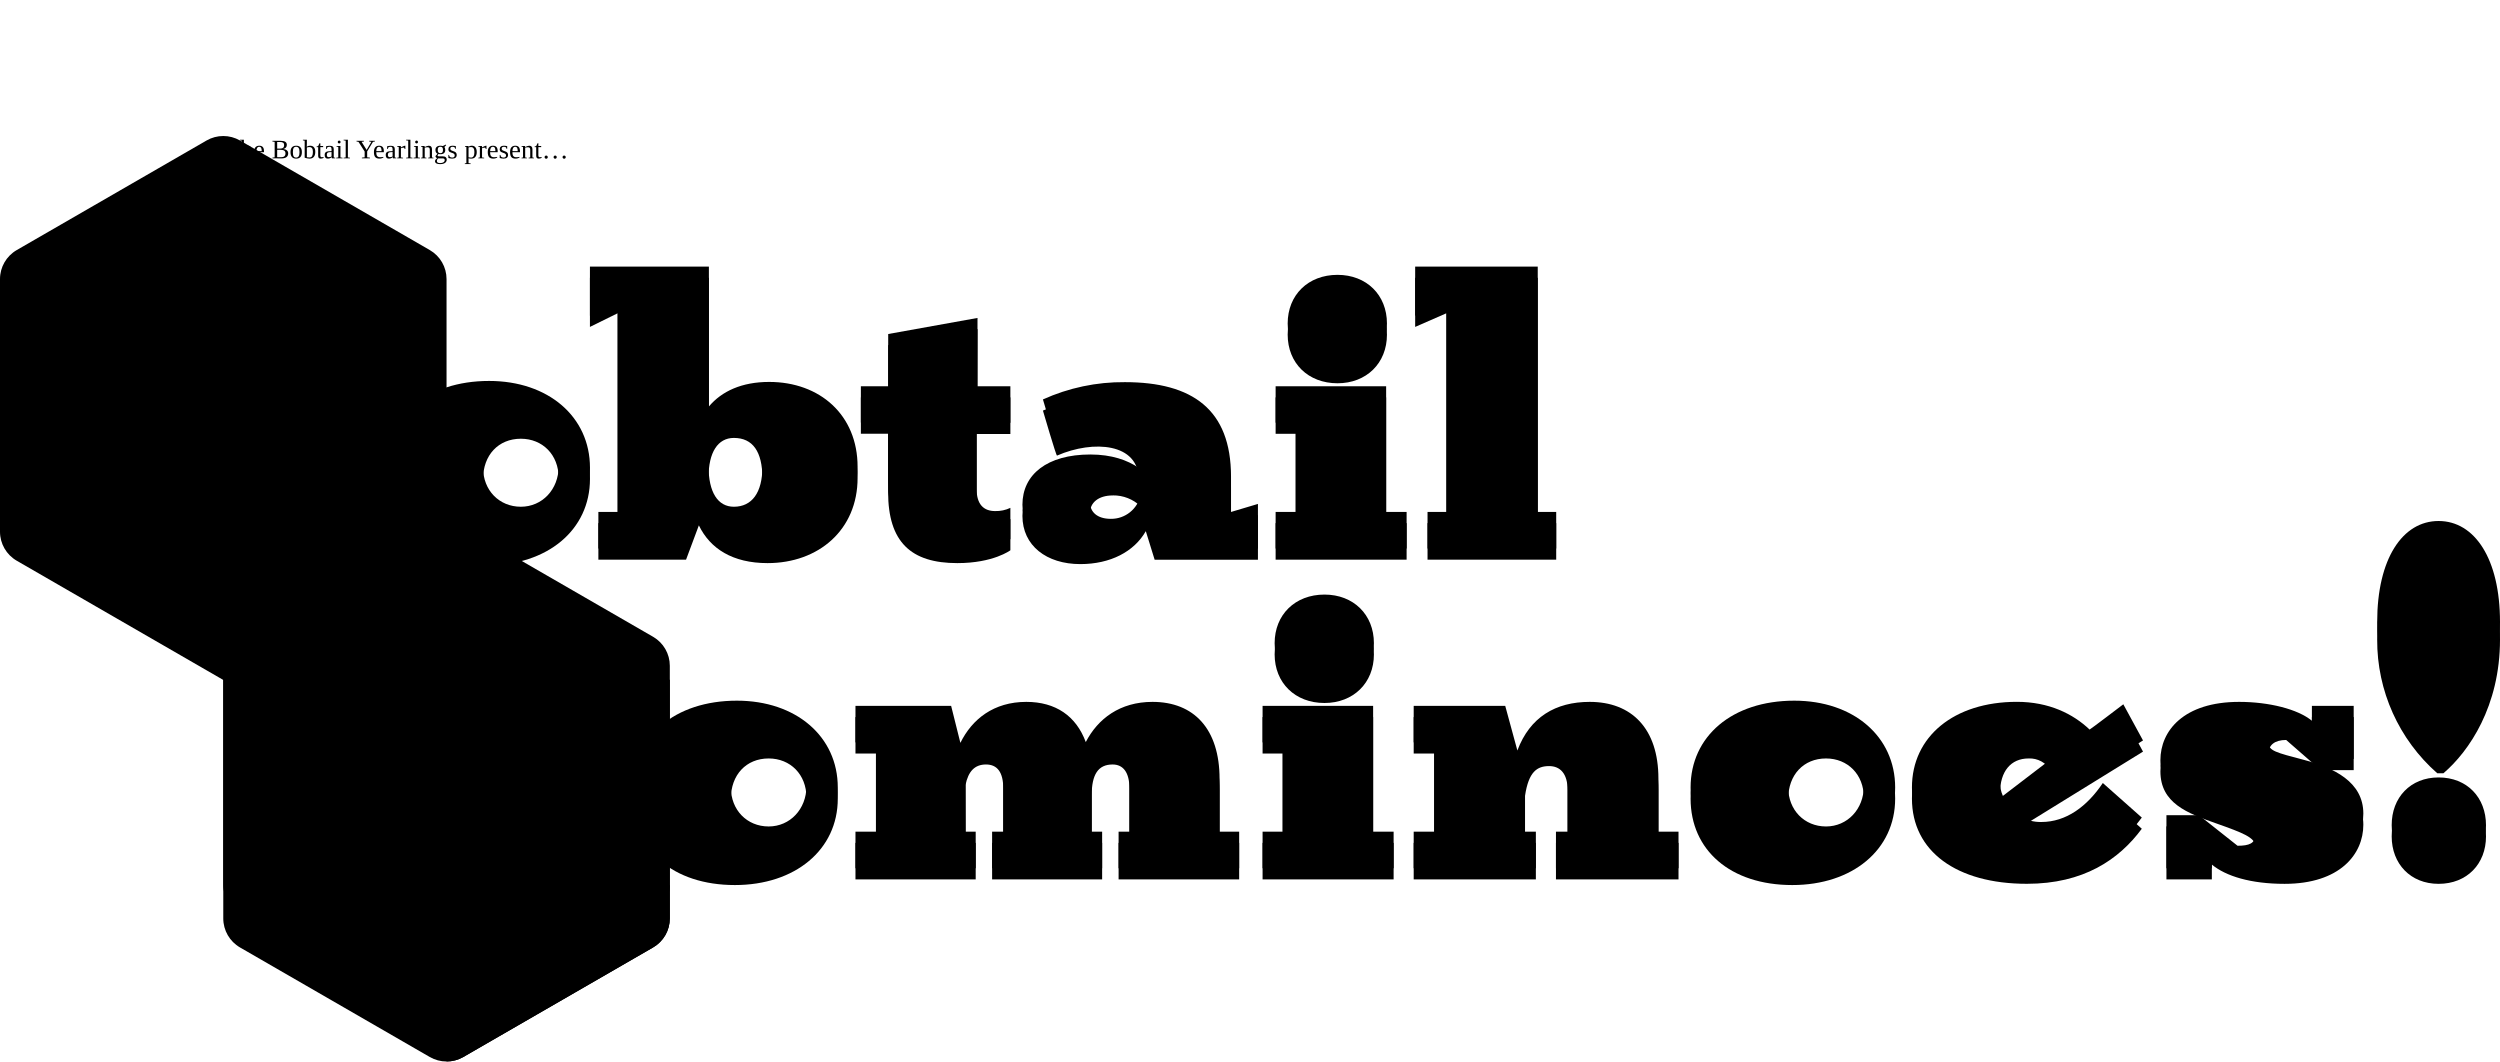
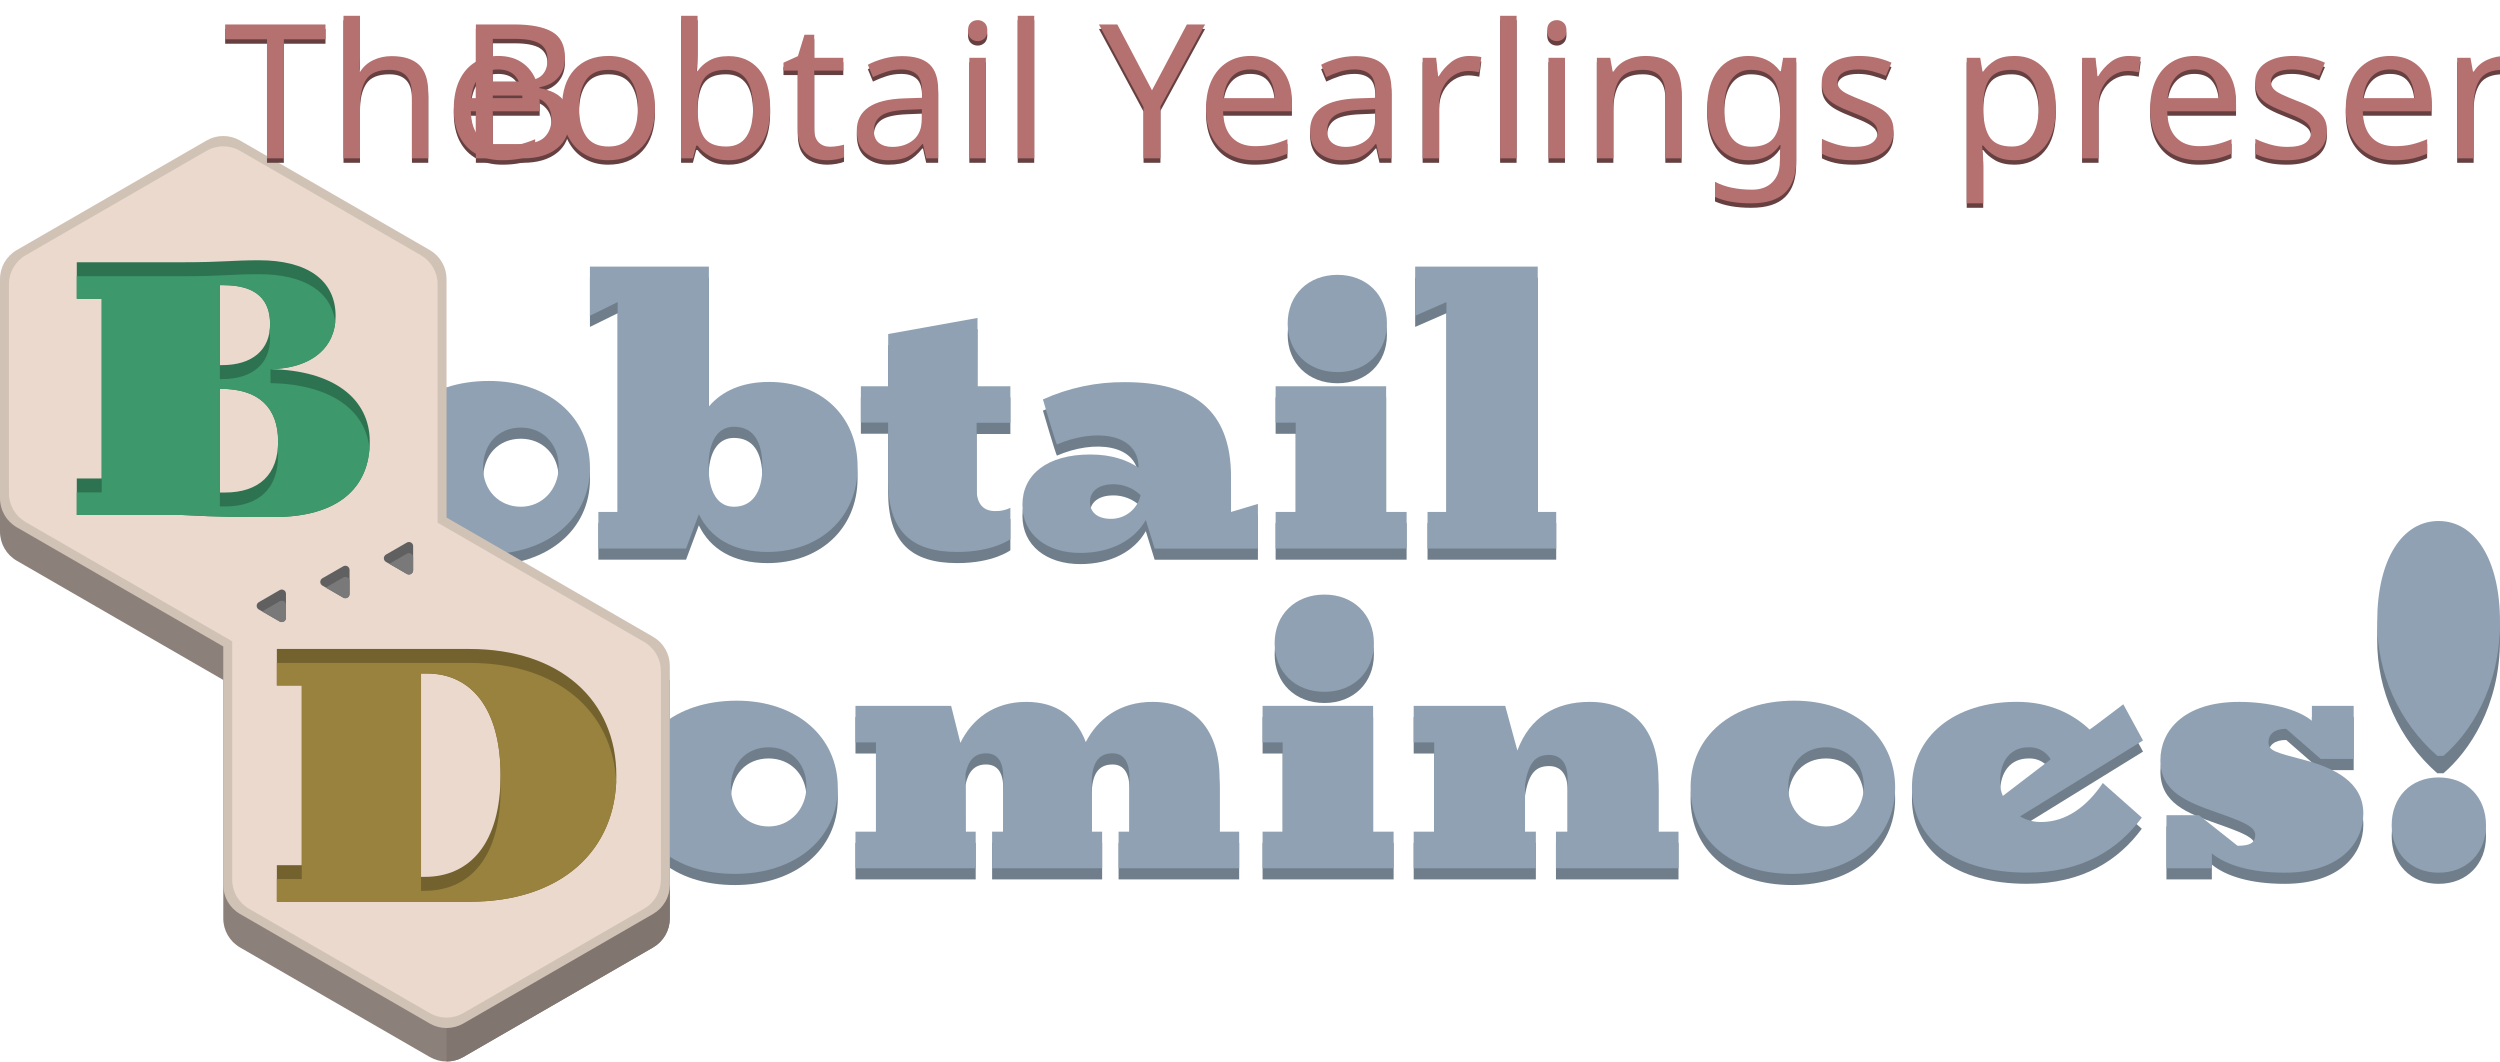
- <svg xmlns="http://www.w3.org/2000/svg" class="dominoes" viewBox="0 0 1119.71 475.42">
-   <g class="textLogoShadow">
-     <path d="M121.15,185.34c28.08.54,44.46,13.14,44.46,32.4,0,21.24-14.76,33.83-42.84,33.83-16.92,0-23.76,0-41-.9H34.39V234.3H45.55V153.84H34.39V137.46H81.73c18.72,0,22-.9,34.2-.9,21.6,0,34.38,8.82,34.38,25C150.31,175.62,139.69,185,121.15,185.34Zm-22.68-1.8h.9c13.68,0,21.6-6.84,21.6-18.36,0-10.62-5.76-17.46-20.88-17.46H98.47Zm0,10.62V240.6h2.16c15.48,0,23.94-8.1,23.94-22.86,0-15.12-8.64-23.58-25.56-23.58Z" />
-     <path d="M172.63,214.5c0-22.86,18.54-38.88,46.44-38.88,26.46,0,45.17,16,45.17,38.88s-19.07,38.69-46.07,38.69C190.45,253.19,172.63,237.54,172.63,214.5Zm43.74,0c0,10.08,7.2,17.46,16.92,17.46,9.54,0,16.91-7.74,16.91-18S243,196.5,233.29,196.5C223.21,196.5,216.37,203.88,216.37,214.5Z" />
-     <path d="M307.27,250.67H268V234.3h8.64v-94l-12.42,6.12v-22h53.28v62.64c5.76-6.84,14.75-11,27-11,22.68,0,39.6,14.76,39.6,38s-17.46,38.15-40.32,38.15c-15.65,0-25.73-6.48-30.77-16.91Zm10.08-36.89c0,11.7,4.14,18.18,11.34,18.18,8.09,0,12.77-6.3,12.77-17.82,0-11.88-4.31-18-12.77-18C321.49,196.14,317.35,202.62,317.35,213.78Z" />
-     <path d="M437.77,178h14.76v16.38H437.41V224c0,7,3.24,9.9,8.28,9.9a14.91,14.91,0,0,0,6.84-1.44v14s-7.56,5.75-23.76,5.75c-20.7,0-31-9.35-31-31.85v-26.1H385.57V178h12.24v-23.4l40-7.2Z" />
-     <path d="M513.19,237.9c-5.22,9.17-15.84,14.75-29.34,14.75-15.12,0-25.92-8.27-25.92-21.59,0-13.5,11-22.5,30.42-22.5,9.54,0,16.56,2.52,21.6,5.94,0-15.84-20-17.64-36.54-10.44-.36.18-6.3-20.16-6.3-20.16a87.12,87.12,0,0,1,36.72-7.74c30.24,0,47.52,12.24,47.52,42.3V234.3l12.06-3.6v20H517.15Zm-14.76-16c-6.48,0-10.26,3.24-10.26,7.92,0,4.5,3.24,7.56,9.36,7.56a13.48,13.48,0,0,0,13.32-10.62A17.59,17.59,0,0,0,498.43,221.88Z" />
-     <path d="M620.83,234.3H630v16.37H571.33V234.3h9v-40h-9V178h49.5ZM599.05,128.1c13,0,22.14,9,22.14,21.78s-9.18,21.78-22.14,21.78c-13.14,0-22.32-9-22.32-21.78S585.91,128.1,599.05,128.1Z" />
-     <path d="M639.37,250.67V234.3h8.46v-94l-14,6.12v-22h54.9V234.3H697v16.37Z" />
-     <path d="M210.17,280.66c41,0,65.87,23.22,65.87,56.7s-24.65,56.52-65.69,56.52H124V377.5h11.16V297H124V280.66Zm-21.6,11v91.08h1.62c20.52,0,34-15.3,34-45.54,0-30.06-13.32-45.54-32.94-45.54Z" />
-     <path d="M283.61,357.7c0-22.86,18.54-38.88,46.44-38.88,26.46,0,45.18,16,45.18,38.88s-19.08,38.7-46.08,38.7C301.43,396.4,283.61,380.74,283.61,357.7Zm43.74,0c0,10.08,7.2,17.46,16.92,17.46,9.54,0,16.92-7.74,16.92-18S354,339.7,344.27,339.7C334.19,339.7,327.35,347.08,327.35,357.7Z" />
-     <path d="M432.47,377.5H437v16.38H383.15V377.5h9.18v-40h-9.18V321.16H426l4.14,16.56c5.22-10.62,14.94-18.36,29.52-18.36,13.14,0,22.32,6.3,26.64,18,5.4-10.44,15.29-18,29.87-18,18.54,0,30.06,12.06,30.06,34.56V377.5H555v16.38H501V377.5h4.86V353.2c0-7.38-2.88-10.8-7.55-10.8-6.49,0-9.36,4.5-9.36,13.86V377.5h4.68v16.38H444.35V377.5h5V353.2c0-7.38-2.7-10.8-7.74-10.8s-7.92,3.06-9.18,9.18Z" />
-     <path d="M615,377.5h9.18v16.38H565.49V377.5h9v-40h-9V321.16H615ZM593.21,271.3c13,0,22.14,9,22.14,21.78s-9.18,21.78-22.14,21.78c-13.14,0-22.32-9-22.32-21.78S580.07,271.3,593.21,271.3Z" />
-     <path d="M679.61,341.14c5.58-14.94,17.1-21.78,32.4-21.78,18.71,0,30.77,11.88,30.77,34.38V377.5h9v16.38H696.89V377.5h5.22V353.92c0-7.56-3.42-10.8-8.28-10.8-5.4,0-9.18,2.52-10.8,13.32V377.5h4.86v16.38H633.17V377.5h9.18v-40h-9.18V321.16h41Z" />
-     <path d="M757.19,357.7c0-22.86,18.54-38.88,46.44-38.88,26.46,0,45.18,16,45.18,38.88s-19.08,38.7-46.08,38.7C775,396.4,757.19,380.74,757.19,357.7Zm43.74,0c0,10.08,7.2,17.46,16.92,17.46,9.54,0,16.92-7.74,16.92-18s-7.2-17.46-16.92-17.46C807.77,339.7,800.93,347.08,800.93,357.7Z" />
-     <path d="M951,320.44l8.82,16.2-55.07,34a17.89,17.89,0,0,0,9.53,2.52c11.16,0,20.52-7,27.54-17.46l17.46,15.48c-10.26,13.86-26.1,24.66-51.47,24.66-31.5,0-51.48-14.58-51.48-38.16,0-22.68,18.72-38.34,47-38.34,14.39,0,25.19,5.4,32.57,12.42C936.1,331.78,951,320.44,951,320.44ZM918.46,345.1a10.85,10.85,0,0,0-9.9-5.4c-7.91,0-12.77,5.76-12.77,15.48a14.61,14.61,0,0,0,1.26,6.3Z" />
-     <path d="M990.65,387.22v6.66H970.31V370.12h14.58l17.27,13.68c5.22,0,7.92-1.08,7.92-4.86s-5.58-5.94-17.27-10.08c-13.32-4.68-25.2-9.18-25.2-23.4,0-13.14,10.44-26.1,35.27-26.1,13.32,0,26.28,3.24,32.58,8.46v-6.66h18.72v23.76h-14.76l-15.48-13.5c-5.22,0-7.92,2.34-7.92,6.12s3.42,4.5,15.66,7.74c13.68,3.6,26.82,9.9,26.82,24.12,0,13.14-10.44,26.46-35.28,26.46C1008.1,395.86,996.94,392.44,990.65,387.22Z" />
-     <path d="M1094.36,346.34h-2.73a79.25,79.25,0,0,1-26.93-59.9c0-28.41,11.38-45.28,27.5-45.28s27.51,16.87,27.51,45.28C1119.71,316.25,1105.88,336.5,1094.36,346.34Zm-2.16,6.86c12.78,0,21.24,9,21.24,21.42,0,12.24-8.46,21.24-21.24,21.24-12.59,0-21-9-21-21.24C1071.15,362.2,1079.61,353.2,1092.2,353.2Z" />
+ <svg xmlns="http://www.w3.org/2000/svg" id="logo" viewBox="0 0 1119.71 475.42">
+   <defs>
+     <style>
+       .cls-1 {
+         fill: #707e8c;
+       }
+ 
+       .cls-2 {
+         fill: #8fa1b3;
+       }
+ 
+       .cls-3 {
+         fill: #8c817a;
+       }
+ 
+       .cls-4 {
+         fill: #80756f;
+       }
+ 
+       .cls-5 {
+         fill: #d1c2b6;
+       }
+ 
+       .cls-6 {
+         fill: #ead9cc;
+       }
+ 
+       .cls-7 {
+         fill: #2e7351;
+       }
+ 
+       .cls-8 {
+         fill: #3d996b;
+       }
+ 
+       .cls-9 {
+         fill: #73622e;
+       }
+ 
+       .cls-10 {
+         fill: #99823d;
+       }
+ 
+       .cls-11 {
+         fill: #606060;
+       }
+ 
+       .cls-12 {
+         fill: #797979;
+       }
+ 
+       .cls-13, .cls-15 {
+         font-size: 84px;
+         font-family: Rancho-Regular, Rancho;
+       }
+ 
+       .cls-13 {
+         fill: #664040;
+       }
+ 
+       .cls-14 {
+         letter-spacing: -0.01em;
+       }
+ 
+       .cls-15 {
+         fill: #b57070;
+       }
+     </style>
+   </defs>
+   <g id="textLogoShadow">
+     <path class="cls-1" d="M121.15,185.34c28.08.54,44.46,13.14,44.46,32.4,0,21.24-14.76,33.83-42.84,33.83-16.92,0-23.76,0-41-.9H34.39V234.3H45.55V153.84H34.39V137.46H81.73c18.72,0,22-.9,34.2-.9,21.6,0,34.38,8.82,34.38,25C150.31,175.62,139.69,185,121.15,185.34Zm-22.68-1.8h.9c13.68,0,21.6-6.84,21.6-18.36,0-10.62-5.76-17.46-20.88-17.46H98.47Zm0,10.62V240.6h2.16c15.48,0,23.94-8.1,23.94-22.86,0-15.12-8.64-23.58-25.56-23.58Z" />
+     <path class="cls-1" d="M172.63,214.5c0-22.86,18.54-38.88,46.44-38.88,26.46,0,45.17,16,45.17,38.88s-19.07,38.69-46.07,38.69C190.45,253.19,172.63,237.54,172.63,214.5Zm43.74,0c0,10.08,7.2,17.46,16.92,17.46,9.54,0,16.91-7.74,16.91-18S243,196.5,233.29,196.5C223.21,196.5,216.37,203.88,216.37,214.5Z" />
+     <path class="cls-1" d="M307.27,250.67H268V234.3h8.64v-94l-12.42,6.12v-22h53.28v62.64c5.76-6.84,14.75-11,27-11,22.68,0,39.6,14.76,39.6,38s-17.46,38.15-40.32,38.15c-15.65,0-25.73-6.48-30.77-16.91Zm10.08-36.89c0,11.7,4.14,18.18,11.34,18.18,8.09,0,12.77-6.3,12.77-17.82,0-11.88-4.31-18-12.77-18C321.49,196.14,317.35,202.62,317.35,213.78Z" />
+     <path class="cls-1" d="M437.77,178h14.76v16.38H437.41V224c0,7,3.24,9.9,8.28,9.9a14.91,14.91,0,0,0,6.84-1.44v14s-7.56,5.75-23.76,5.75c-20.7,0-31-9.35-31-31.85v-26.1H385.57V178h12.24v-23.4l40-7.2Z" />
+     <path class="cls-1" d="M513.19,237.9c-5.22,9.17-15.84,14.75-29.34,14.75-15.12,0-25.92-8.27-25.92-21.59,0-13.5,11-22.5,30.42-22.5,9.54,0,16.56,2.52,21.6,5.94,0-15.84-20-17.64-36.54-10.44-.36.18-6.3-20.16-6.3-20.16a87.12,87.12,0,0,1,36.72-7.74c30.24,0,47.52,12.24,47.52,42.3V234.3l12.06-3.6v20H517.15Zm-14.76-16c-6.48,0-10.26,3.24-10.26,7.92,0,4.5,3.24,7.56,9.36,7.56a13.48,13.48,0,0,0,13.32-10.62A17.59,17.59,0,0,0,498.43,221.88Z" />
+     <path class="cls-1" d="M620.83,234.3H630v16.37H571.33V234.3h9v-40h-9V178h49.5ZM599.05,128.1c13,0,22.14,9,22.14,21.78s-9.18,21.78-22.14,21.78c-13.14,0-22.32-9-22.32-21.78S585.91,128.1,599.05,128.1Z" />
+     <path class="cls-1" d="M639.37,250.67V234.3h8.46v-94l-14,6.12v-22h54.9V234.3H697v16.37Z" />
+     <path class="cls-1" d="M210.17,280.66c41,0,65.87,23.22,65.87,56.7s-24.65,56.52-65.69,56.52H124V377.5h11.16V297H124V280.66Zm-21.6,11v91.08h1.62c20.52,0,34-15.3,34-45.54,0-30.06-13.32-45.54-32.94-45.54Z" />
+     <path class="cls-1" d="M283.61,357.7c0-22.86,18.54-38.88,46.44-38.88,26.46,0,45.18,16,45.18,38.88s-19.08,38.7-46.08,38.7C301.43,396.4,283.61,380.74,283.61,357.7Zm43.74,0c0,10.08,7.2,17.46,16.92,17.46,9.54,0,16.92-7.74,16.92-18S354,339.7,344.27,339.7C334.19,339.7,327.35,347.08,327.35,357.7Z" />
+     <path class="cls-1" d="M432.47,377.5H437v16.38H383.15V377.5h9.18v-40h-9.18V321.16H426l4.14,16.56c5.22-10.62,14.94-18.36,29.52-18.36,13.14,0,22.32,6.3,26.64,18,5.4-10.44,15.29-18,29.87-18,18.54,0,30.06,12.06,30.06,34.56V377.5H555v16.38H501V377.5h4.86V353.2c0-7.38-2.88-10.8-7.55-10.8-6.49,0-9.36,4.5-9.36,13.86V377.5h4.68v16.38H444.35V377.5h5V353.2c0-7.38-2.7-10.8-7.74-10.8s-7.92,3.06-9.18,9.18Z" />
+     <path class="cls-1" d="M615,377.5h9.18v16.38H565.49V377.5h9v-40h-9V321.16H615ZM593.21,271.3c13,0,22.14,9,22.14,21.78s-9.18,21.78-22.14,21.78c-13.14,0-22.32-9-22.32-21.78S580.07,271.3,593.21,271.3Z" />
+     <path class="cls-1" d="M679.61,341.14c5.58-14.94,17.1-21.78,32.4-21.78,18.71,0,30.77,11.88,30.77,34.38V377.5h9v16.38H696.89V377.5h5.22V353.92c0-7.56-3.42-10.8-8.28-10.8-5.4,0-9.18,2.52-10.8,13.32V377.5h4.86v16.38H633.17V377.5h9.18v-40h-9.18V321.16h41Z" />
+     <path class="cls-1" d="M757.19,357.7c0-22.86,18.54-38.88,46.44-38.88,26.46,0,45.18,16,45.18,38.88s-19.08,38.7-46.08,38.7C775,396.4,757.19,380.74,757.19,357.7Zm43.74,0c0,10.08,7.2,17.46,16.92,17.46,9.54,0,16.92-7.74,16.92-18s-7.2-17.46-16.92-17.46C807.77,339.7,800.93,347.08,800.93,357.7Z" />
+     <path class="cls-1" d="M951,320.44l8.82,16.2-55.07,34a17.89,17.89,0,0,0,9.53,2.52c11.16,0,20.52-7,27.54-17.46l17.46,15.48c-10.26,13.86-26.1,24.66-51.47,24.66-31.5,0-51.48-14.58-51.48-38.16,0-22.68,18.72-38.34,47-38.34,14.39,0,25.19,5.4,32.57,12.42C936.1,331.78,951,320.44,951,320.44ZM918.46,345.1a10.85,10.85,0,0,0-9.9-5.4c-7.91,0-12.77,5.76-12.77,15.48a14.61,14.61,0,0,0,1.26,6.3Z" />
+     <path class="cls-1" d="M990.65,387.22v6.66H970.31V370.12h14.58l17.27,13.68c5.22,0,7.92-1.08,7.92-4.86s-5.58-5.94-17.27-10.08c-13.32-4.68-25.2-9.18-25.2-23.4,0-13.14,10.44-26.1,35.27-26.1,13.32,0,26.28,3.24,32.58,8.46v-6.66h18.72v23.76h-14.76l-15.48-13.5c-5.22,0-7.92,2.34-7.92,6.12s3.42,4.5,15.66,7.74c13.68,3.6,26.82,9.9,26.82,24.12,0,13.14-10.44,26.46-35.28,26.46C1008.1,395.86,996.94,392.44,990.65,387.22Z" />
+     <path class="cls-1" d="M1094.36,346.34h-2.73a79.25,79.25,0,0,1-26.93-59.9c0-28.41,11.38-45.28,27.5-45.28s27.51,16.87,27.51,45.28C1119.71,316.25,1105.88,336.5,1094.36,346.34Zm-2.16,6.86c12.78,0,21.24,9,21.24,21.42,0,12.24-8.46,21.24-21.24,21.24-12.59,0-21-9-21-21.24C1071.15,362.2,1079.61,353.2,1092.2,353.2Z" />
  </g>
-   <g class="textLogo">
-     <path d="M121.15,180.34c28.08.54,44.46,13.14,44.46,32.4,0,21.24-14.76,33.83-42.84,33.83-16.92,0-23.76,0-41-.9H34.39V229.3H45.55V148.84H34.39V132.46H81.73c18.72,0,22-.9,34.2-.9,21.6,0,34.38,8.82,34.38,25C150.31,170.62,139.69,180,121.15,180.34Zm-22.68-1.8h.9c13.68,0,21.6-6.84,21.6-18.36,0-10.62-5.76-17.46-20.88-17.46H98.47Zm0,10.62V235.6h2.16c15.48,0,23.94-8.1,23.94-22.86,0-15.12-8.64-23.58-25.56-23.58Z" />
-     <path d="M172.63,209.5c0-22.86,18.54-38.88,46.44-38.88,26.46,0,45.17,16,45.17,38.88s-19.07,38.69-46.07,38.69C190.45,248.19,172.63,232.54,172.63,209.5Zm43.74,0c0,10.08,7.2,17.46,16.92,17.46,9.54,0,16.91-7.74,16.91-18S243,191.5,233.29,191.5C223.21,191.5,216.37,198.88,216.37,209.5Z" />
-     <path d="M307.27,245.67H268V229.3h8.64v-94l-12.42,6.12v-22h53.28v62.64c5.76-6.84,14.75-11,27-11,22.68,0,39.6,14.76,39.6,38s-17.46,38.15-40.32,38.15c-15.65,0-25.73-6.48-30.77-16.91Zm10.08-36.89c0,11.7,4.14,18.18,11.34,18.18,8.09,0,12.77-6.3,12.77-17.82,0-11.88-4.31-18-12.77-18C321.49,191.14,317.35,197.62,317.35,208.78Z" />
-     <path d="M437.77,173h14.76v16.38H437.41V219c0,7,3.24,9.9,8.28,9.9a14.91,14.91,0,0,0,6.84-1.44v14s-7.56,5.75-23.76,5.75c-20.7,0-31-9.35-31-31.85v-26.1H385.57V173h12.24v-23.4l40-7.2Z" />
-     <path d="M513.19,232.9c-5.22,9.17-15.84,14.75-29.34,14.75-15.12,0-25.92-8.27-25.92-21.59,0-13.5,11-22.5,30.42-22.5,9.54,0,16.56,2.52,21.6,5.94,0-15.84-20-17.64-36.54-10.44-.36.18-6.3-20.16-6.3-20.16a87.12,87.12,0,0,1,36.72-7.74c30.24,0,47.52,12.24,47.52,42.3V229.3l12.06-3.6v20H517.15Zm-14.76-16c-6.48,0-10.26,3.24-10.26,7.92,0,4.5,3.24,7.56,9.36,7.56a13.48,13.48,0,0,0,13.32-10.62A17.59,17.59,0,0,0,498.43,216.88Z" />
-     <path d="M620.83,229.3H630v16.37H571.33V229.3h9v-40h-9V173h49.5ZM599.05,123.1c13,0,22.14,9,22.14,21.78s-9.18,21.78-22.14,21.78c-13.14,0-22.32-9-22.32-21.78S585.91,123.1,599.05,123.1Z" />
-     <path d="M639.37,245.67V229.3h8.46v-94l-14,6.12v-22h54.9V229.3H697v16.37Z" />
-     <path d="M210.17,275.66c41,0,65.87,23.22,65.87,56.7s-24.65,56.52-65.69,56.52H124V372.5h11.16V292H124V275.66Zm-21.6,11v91.08h1.62c20.52,0,34-15.3,34-45.54,0-30.06-13.32-45.54-32.94-45.54Z" />
-     <path d="M283.61,352.7c0-22.86,18.54-38.88,46.44-38.88,26.46,0,45.18,16,45.18,38.88s-19.08,38.7-46.08,38.7C301.43,391.4,283.61,375.74,283.61,352.7Zm43.74,0c0,10.08,7.2,17.46,16.92,17.46,9.54,0,16.92-7.74,16.92-18S354,334.7,344.27,334.7C334.19,334.7,327.35,342.08,327.35,352.7Z" />
-     <path d="M432.47,372.5H437v16.38H383.15V372.5h9.18v-40h-9.18V316.16H426l4.14,16.56c5.22-10.62,14.94-18.36,29.52-18.36,13.14,0,22.32,6.3,26.64,18,5.4-10.44,15.29-18,29.87-18,18.54,0,30.06,12.06,30.06,34.56V372.5H555v16.38H501V372.5h4.86V348.2c0-7.38-2.88-10.8-7.55-10.8-6.49,0-9.36,4.5-9.36,13.86V372.5h4.68v16.38H444.35V372.5h5V348.2c0-7.38-2.7-10.8-7.74-10.8s-7.92,3.06-9.18,9.18Z" />
-     <path d="M615,372.5h9.18v16.38H565.49V372.5h9v-40h-9V316.16H615ZM593.21,266.3c13,0,22.14,9,22.14,21.78s-9.18,21.78-22.14,21.78c-13.14,0-22.32-9-22.32-21.78S580.07,266.3,593.21,266.3Z" />
-     <path d="M679.61,336.14c5.58-14.94,17.1-21.78,32.4-21.78,18.71,0,30.77,11.88,30.77,34.38V372.5h9v16.38H696.89V372.5h5.22V348.92c0-7.56-3.42-10.8-8.28-10.8-5.4,0-9.18,2.52-10.8,13.32V372.5h4.86v16.38H633.17V372.5h9.18v-40h-9.18V316.16h41Z" />
-     <path d="M757.19,352.7c0-22.86,18.54-38.88,46.44-38.88,26.46,0,45.18,16,45.18,38.88s-19.08,38.7-46.08,38.7C775,391.4,757.19,375.74,757.19,352.7Zm43.74,0c0,10.08,7.2,17.46,16.92,17.46,9.54,0,16.92-7.74,16.92-18s-7.2-17.46-16.92-17.46C807.77,334.7,800.93,342.08,800.93,352.7Z" />
-     <path d="M951,315.44l8.82,16.2-55.07,34a17.89,17.89,0,0,0,9.53,2.52c11.16,0,20.52-7,27.54-17.46l17.46,15.48c-10.26,13.86-26.1,24.66-51.47,24.66-31.5,0-51.48-14.58-51.48-38.16,0-22.68,18.72-38.34,47-38.34,14.39,0,25.19,5.4,32.57,12.42C936.1,326.78,951,315.44,951,315.44ZM918.46,340.1a10.85,10.85,0,0,0-9.9-5.4c-7.91,0-12.77,5.76-12.77,15.48a14.61,14.61,0,0,0,1.26,6.3Z" />
-     <path d="M990.65,382.22v6.66H970.31V365.12h14.58l17.27,13.68c5.22,0,7.92-1.08,7.92-4.86s-5.58-5.94-17.27-10.08c-13.32-4.68-25.2-9.18-25.2-23.4,0-13.14,10.44-26.1,35.27-26.1,13.32,0,26.28,3.24,32.58,8.46v-6.66h18.72v23.76h-14.76l-15.48-13.5c-5.22,0-7.92,2.34-7.92,6.12s3.42,4.5,15.66,7.74c13.68,3.6,26.82,9.9,26.82,24.12,0,13.14-10.44,26.46-35.28,26.46C1008.1,390.86,996.94,387.44,990.65,382.22Z" />
-     <path d="M1094.36,338.53h-2.73a79.27,79.27,0,0,1-26.93-59.91c0-28.4,11.38-45.27,27.5-45.27s27.51,16.87,27.51,45.27C1119.71,308.44,1105.88,328.69,1094.36,338.53Zm-2.16,9.67c12.78,0,21.24,9,21.24,21.42,0,12.24-8.46,21.24-21.24,21.24-12.59,0-21-9-21-21.24C1071.15,357.2,1079.61,348.2,1092.2,348.2Z" />
+   <g id="textLogo">
+     <path class="cls-2" d="M121.15,180.34c28.08.54,44.46,13.14,44.46,32.4,0,21.24-14.76,33.83-42.84,33.83-16.92,0-23.76,0-41-.9H34.39V229.3H45.55V148.84H34.39V132.46H81.73c18.72,0,22-.9,34.2-.9,21.6,0,34.38,8.82,34.38,25C150.31,170.62,139.69,180,121.15,180.34Zm-22.68-1.8h.9c13.68,0,21.6-6.84,21.6-18.36,0-10.62-5.76-17.46-20.88-17.46H98.47Zm0,10.62V235.6h2.16c15.48,0,23.94-8.1,23.94-22.86,0-15.12-8.64-23.58-25.56-23.58Z" />
+     <path class="cls-2" d="M172.63,209.5c0-22.86,18.54-38.88,46.44-38.88,26.46,0,45.17,16,45.17,38.88s-19.07,38.69-46.07,38.69C190.45,248.19,172.63,232.54,172.63,209.5Zm43.74,0c0,10.08,7.2,17.46,16.92,17.46,9.54,0,16.91-7.74,16.91-18S243,191.5,233.29,191.5C223.21,191.5,216.37,198.88,216.37,209.5Z" />
+     <path class="cls-2" d="M307.27,245.67H268V229.3h8.64v-94l-12.42,6.12v-22h53.28v62.64c5.76-6.84,14.75-11,27-11,22.68,0,39.6,14.76,39.6,38s-17.46,38.15-40.32,38.15c-15.65,0-25.73-6.48-30.77-16.91Zm10.08-36.89c0,11.7,4.14,18.18,11.34,18.18,8.09,0,12.77-6.3,12.77-17.82,0-11.88-4.31-18-12.77-18C321.49,191.14,317.35,197.62,317.35,208.78Z" />
+     <path class="cls-2" d="M437.77,173h14.76v16.38H437.41V219c0,7,3.24,9.9,8.28,9.9a14.91,14.91,0,0,0,6.84-1.44v14s-7.56,5.75-23.76,5.75c-20.7,0-31-9.35-31-31.85v-26.1H385.57V173h12.24v-23.4l40-7.2Z" />
+     <path class="cls-2" d="M513.19,232.9c-5.22,9.17-15.84,14.75-29.34,14.75-15.12,0-25.92-8.27-25.92-21.59,0-13.5,11-22.5,30.42-22.5,9.54,0,16.56,2.52,21.6,5.94,0-15.84-20-17.64-36.54-10.44-.36.18-6.3-20.16-6.3-20.16a87.12,87.12,0,0,1,36.72-7.74c30.24,0,47.52,12.24,47.52,42.3V229.3l12.06-3.6v20H517.15Zm-14.76-16c-6.48,0-10.26,3.24-10.26,7.92,0,4.5,3.24,7.56,9.36,7.56a13.48,13.48,0,0,0,13.32-10.62A17.59,17.59,0,0,0,498.43,216.88Z" />
+     <path class="cls-2" d="M620.83,229.3H630v16.37H571.33V229.3h9v-40h-9V173h49.5ZM599.05,123.1c13,0,22.14,9,22.14,21.78s-9.18,21.78-22.14,21.78c-13.14,0-22.32-9-22.32-21.78S585.91,123.1,599.05,123.1Z" />
+     <path class="cls-2" d="M639.37,245.67V229.3h8.46v-94l-14,6.12v-22h54.9V229.3H697v16.37Z" />
+     <path class="cls-2" d="M210.17,275.66c41,0,65.87,23.22,65.87,56.7s-24.65,56.52-65.69,56.52H124V372.5h11.16V292H124V275.66Zm-21.6,11v91.08h1.62c20.52,0,34-15.3,34-45.54,0-30.06-13.32-45.54-32.94-45.54Z" />
+     <path class="cls-2" d="M283.61,352.7c0-22.86,18.54-38.88,46.44-38.88,26.46,0,45.18,16,45.18,38.88s-19.08,38.7-46.08,38.7C301.43,391.4,283.61,375.74,283.61,352.7Zm43.74,0c0,10.08,7.2,17.46,16.92,17.46,9.54,0,16.92-7.74,16.92-18S354,334.7,344.27,334.7C334.19,334.7,327.35,342.08,327.35,352.7Z" />
+     <path class="cls-2" d="M432.47,372.5H437v16.38H383.15V372.5h9.18v-40h-9.18V316.16H426l4.14,16.56c5.22-10.62,14.94-18.36,29.52-18.36,13.14,0,22.32,6.3,26.64,18,5.4-10.44,15.29-18,29.87-18,18.54,0,30.06,12.06,30.06,34.56V372.5H555v16.38H501V372.5h4.86V348.2c0-7.38-2.88-10.8-7.55-10.8-6.49,0-9.36,4.5-9.36,13.86V372.5h4.68v16.38H444.35V372.5h5V348.2c0-7.38-2.7-10.8-7.74-10.8s-7.92,3.06-9.18,9.18Z" />
+     <path class="cls-2" d="M615,372.5h9.18v16.38H565.49V372.5h9v-40h-9V316.16H615ZM593.21,266.3c13,0,22.14,9,22.14,21.78s-9.18,21.78-22.14,21.78c-13.14,0-22.32-9-22.32-21.78S580.07,266.3,593.21,266.3Z" />
+     <path class="cls-2" d="M679.61,336.14c5.58-14.94,17.1-21.78,32.4-21.78,18.71,0,30.77,11.88,30.77,34.38V372.5h9v16.38H696.89V372.5h5.22V348.92c0-7.56-3.42-10.8-8.28-10.8-5.4,0-9.18,2.52-10.8,13.32V372.5h4.86v16.38H633.17V372.5h9.18v-40h-9.18V316.16h41Z" />
+     <path class="cls-2" d="M757.19,352.7c0-22.86,18.54-38.88,46.44-38.88,26.46,0,45.18,16,45.18,38.88s-19.08,38.7-46.08,38.7C775,391.4,757.19,375.74,757.19,352.7Zm43.74,0c0,10.08,7.2,17.46,16.92,17.46,9.54,0,16.92-7.74,16.92-18s-7.2-17.46-16.92-17.46C807.77,334.7,800.93,342.08,800.93,352.7Z" />
+     <path class="cls-2" d="M951,315.44l8.82,16.2-55.07,34a17.89,17.89,0,0,0,9.53,2.52c11.16,0,20.52-7,27.54-17.46l17.46,15.48c-10.26,13.86-26.1,24.66-51.47,24.66-31.5,0-51.48-14.58-51.48-38.16,0-22.68,18.72-38.34,47-38.34,14.39,0,25.19,5.4,32.57,12.42C936.1,326.78,951,315.44,951,315.44ZM918.46,340.1a10.85,10.85,0,0,0-9.9-5.4c-7.91,0-12.77,5.76-12.77,15.48a14.61,14.61,0,0,0,1.26,6.3Z" />
+     <path class="cls-2" d="M990.65,382.22v6.66H970.31V365.12h14.58l17.27,13.68c5.22,0,7.92-1.08,7.92-4.86s-5.58-5.94-17.27-10.08c-13.32-4.68-25.2-9.18-25.2-23.4,0-13.14,10.44-26.1,35.27-26.1,13.32,0,26.28,3.24,32.58,8.46v-6.66h18.72v23.76h-14.76l-15.48-13.5c-5.22,0-7.92,2.34-7.92,6.12s3.42,4.5,15.66,7.74c13.68,3.6,26.82,9.9,26.82,24.12,0,13.14-10.44,26.46-35.28,26.46C1008.1,390.86,996.94,387.44,990.65,382.22Z" />
+     <path class="cls-2" d="M1094.36,338.53h-2.73a79.27,79.27,0,0,1-26.93-59.91c0-28.4,11.38-45.27,27.5-45.27s27.51,16.87,27.51,45.27C1119.71,308.44,1105.88,328.69,1094.36,338.53Zm-2.16,9.67c12.78,0,21.24,9,21.24,21.42,0,12.24-8.46,21.24-21.24,21.24-12.59,0-21-9-21-21.24C1071.15,357.2,1079.61,348.2,1092.2,348.2Z" />
  </g>
-   <g class="b3_descend">
-     <g class="bottom">
-       <path class="left" d="M0,131.33V238.14a15,15,0,0,0,7.5,13L100,304.54V411.35a15,15,0,0,0,7.5,13l85,49.07a15,15,0,0,0,15,0l85-49.07a15,15,0,0,0,7.5-13V304.54Z" />
-       <path class="right" d="M200,475.42a15,15,0,0,0,7.5-2l85-49.07a15,15,0,0,0,7.5-13v-15L200,460.42Z" />
+   <g id="b3_descend">
+     <g id="bottom">
+       <path id="left" class="cls-3" d="M0,131.33V238.14a15,15,0,0,0,7.5,13L100,304.54V411.35a15,15,0,0,0,7.5,13l85,49.07a15,15,0,0,0,15,0l85-49.07a15,15,0,0,0,7.5-13V304.54Z" />
+       <path id="right" class="cls-4" d="M200,475.42a15,15,0,0,0,7.5-2l85-49.07a15,15,0,0,0,7.5-13v-15L200,460.42Z" />
    </g>
-     <path class="edge" d="M192.5,112l-85-49.07a15,15,0,0,0-15,0L7.5,112A15,15,0,0,0,0,125v98.15a15,15,0,0,0,7.5,13L100,289.54V396.35a15,15,0,0,0,7.5,13l85,49.07a15,15,0,0,0,15,0l85-49.07a15,15,0,0,0,7.5-13V298.2a15,15,0,0,0-7.5-13L200,231.8V125A15,15,0,0,0,192.5,112Z" />
-     <path class="face" d="M188.5,114.31l-81-46.77a15,15,0,0,0-15,0l-81,46.77a15,15,0,0,0-7.5,13v93.53a15,15,0,0,0,7.5,13L104,287.23V394a15,15,0,0,0,7.5,13l81,46.76a15,15,0,0,0,15,0l81-46.76a15,15,0,0,0,7.5-13V300.51a15,15,0,0,0-7.5-13L196,234.11V127.3A15,15,0,0,0,188.5,114.31Z" />
-     <path class="bBottom" d="M121.15,165.34c28.08.54,44.46,13.14,44.46,32.4,0,21.24-14.76,33.83-42.84,33.83-16.92,0-23.76,0-41-.9H34.39V214.3H45.55V133.84H34.39V117.46H81.73c18.72,0,22-.9,34.2-.9,21.6,0,34.38,8.82,34.38,25C150.31,155.62,139.69,165,121.15,165.34Zm-22.68-1.8h.9c13.68,0,21.6-6.84,21.6-18.36,0-10.62-5.76-17.46-20.88-17.46H98.47Zm0,10.62V220.6h2.16c15.48,0,23.94-8.11,23.94-22.86,0-15.12-8.64-23.58-25.56-23.58Z" />
-     <path class="bFace" d="M122.77,231.57c26.56,0,41.19-11.27,42.7-30.47-1.57-17.62-17.67-29-44.32-29.51v-6.25c17.18-.34,27.54-8.41,29-20.76-1.62-14.13-14.08-21.77-34.19-21.77-12.24,0-15.48.9-34.2.9H34.39v10.13H45.55v86.71H34.39v10.12H81.73C99,231.57,105.85,231.57,122.77,231.57Zm-24.3-68V127.72h1.62c15.12,0,20.88,6.84,20.88,17.46a22.13,22.13,0,0,1-.22,3,24.55,24.55,0,0,1,.22,3.26c0,11.52-7.92,18.36-21.6,18.36h-.9Zm0,57.06V174.16H99c16.92,0,25.56,8.46,25.56,23.58,0,1.07-.06,2.1-.15,3.1.09,1,.15,2.06.15,3.15,0,14.75-8.46,22.86-23.94,22.86H98.47Z" />
-     <path class="dBottom" d="M210.17,290.66c41,0,65.88,23.22,65.88,56.7s-24.66,56.52-65.7,56.52H124V387.5h11.16V307H124V290.66Zm-21.6,11v91.08h1.62c20.52,0,34-15.3,34-45.54,0-30.06-13.32-45.54-32.94-45.54Z" />
-     <path class="dFace" d="M276,350.49c-1.5-31.79-26.05-53.58-65.8-53.58H124V307h11.16v86.71H124v10.13h86.4C250.1,403.88,274.48,382.27,276,350.49ZM188.57,399V301.64h2.7c19.62,0,32.94,15.48,32.94,45.54,0,1.06,0,2.1-.06,3.13s.06,2.06.06,3.12c0,30.24-13.5,45.54-34,45.54Z" />
-     <g class="dotsBottom">
-       <path d="M182.22,243l-9.36,5.4a1.89,1.89,0,0,0,0,3.26l9.36,5.4a1.88,1.88,0,0,0,2.82-1.62V244.59A1.88,1.88,0,0,0,182.22,243Z" />
-       <path d="M153.74,253.63,144.38,259a1.89,1.89,0,0,0,0,3.26l9.36,5.4a1.88,1.88,0,0,0,2.82-1.62V255.26A1.88,1.88,0,0,0,153.74,253.63Z" />
-       <path d="M125.26,264.3l-9.36,5.41a1.88,1.88,0,0,0,0,3.26l9.36,5.4a1.88,1.88,0,0,0,2.82-1.62V265.93A1.88,1.88,0,0,0,125.26,264.3Z" />
+     <path id="edge" class="cls-5" d="M192.5,112l-85-49.07a15,15,0,0,0-15,0L7.5,112A15,15,0,0,0,0,125v98.15a15,15,0,0,0,7.5,13L100,289.54V396.35a15,15,0,0,0,7.5,13l85,49.07a15,15,0,0,0,15,0l85-49.07a15,15,0,0,0,7.5-13V298.2a15,15,0,0,0-7.5-13L200,231.8V125A15,15,0,0,0,192.5,112Z" />
+     <path id="face" class="cls-6" d="M188.5,114.31l-81-46.77a15,15,0,0,0-15,0l-81,46.77a15,15,0,0,0-7.5,13v93.53a15,15,0,0,0,7.5,13L104,287.23V394a15,15,0,0,0,7.5,13l81,46.76a15,15,0,0,0,15,0l81-46.76a15,15,0,0,0,7.5-13V300.51a15,15,0,0,0-7.5-13L196,234.11V127.3A15,15,0,0,0,188.5,114.31Z" />
+     <path id="bBottom" class="cls-7" d="M121.15,165.34c28.08.54,44.46,13.14,44.46,32.4,0,21.24-14.76,33.83-42.84,33.83-16.92,0-23.76,0-41-.9H34.39V214.3H45.55V133.84H34.39V117.46H81.73c18.72,0,22-.9,34.2-.9,21.6,0,34.38,8.82,34.38,25C150.31,155.62,139.69,165,121.15,165.34Zm-22.68-1.8h.9c13.68,0,21.6-6.84,21.6-18.36,0-10.62-5.76-17.46-20.88-17.46H98.47Zm0,10.62V220.6h2.16c15.48,0,23.94-8.11,23.94-22.86,0-15.12-8.64-23.58-25.56-23.58Z" />
+     <path id="bFace" class="cls-8" d="M122.77,231.57c26.56,0,41.19-11.27,42.7-30.47-1.57-17.62-17.67-29-44.32-29.51v-6.25c17.18-.34,27.54-8.41,29-20.76-1.62-14.13-14.08-21.77-34.19-21.77-12.24,0-15.48.9-34.2.9H34.39v10.13H45.55v86.71H34.39v10.12H81.73C99,231.57,105.85,231.57,122.77,231.57Zm-24.3-68V127.72h1.62c15.12,0,20.88,6.84,20.88,17.46a22.13,22.13,0,0,1-.22,3,24.55,24.55,0,0,1,.22,3.26c0,11.52-7.92,18.36-21.6,18.36h-.9Zm0,57.06V174.16H99c16.92,0,25.56,8.46,25.56,23.58,0,1.07-.06,2.1-.15,3.1.09,1,.15,2.06.15,3.15,0,14.75-8.46,22.86-23.94,22.86H98.47Z" />
+     <path id="dBottom" class="cls-9" d="M210.17,290.66c41,0,65.88,23.22,65.88,56.7s-24.66,56.52-65.7,56.52H124V387.5h11.16V307H124V290.66Zm-21.6,11v91.08h1.62c20.52,0,34-15.3,34-45.54,0-30.06-13.32-45.54-32.94-45.54Z" />
+     <path id="dFace" class="cls-10" d="M276,350.49c-1.5-31.79-26.05-53.58-65.8-53.58H124V307h11.16v86.71H124v10.13h86.4C250.1,403.88,274.48,382.27,276,350.49ZM188.57,399V301.64h2.7c19.62,0,32.94,15.48,32.94,45.54,0,1.06,0,2.1-.06,3.13s.06,2.06.06,3.12c0,30.24-13.5,45.54-34,45.54Z" />
+     <g id="dotsBottom">
+       <path class="cls-11" d="M182.22,243l-9.36,5.4a1.89,1.89,0,0,0,0,3.26l9.36,5.4a1.88,1.88,0,0,0,2.82-1.62V244.59A1.88,1.88,0,0,0,182.22,243Z" />
+       <path class="cls-11" d="M153.74,253.63,144.38,259a1.89,1.89,0,0,0,0,3.26l9.36,5.4a1.88,1.88,0,0,0,2.82-1.62V255.26A1.88,1.88,0,0,0,153.74,253.63Z" />
+       <path class="cls-11" d="M125.26,264.3l-9.36,5.41a1.88,1.88,0,0,0,0,3.26l9.36,5.4a1.88,1.88,0,0,0,2.82-1.62V265.93A1.88,1.88,0,0,0,125.26,264.3Z" />
    </g>
-     <g class="dotsFace">
-       <path d="M182.22,248l-7.85,4.53,7.85,4.53a1.88,1.88,0,0,0,2.82-1.62v-5.82A1.88,1.88,0,0,0,182.22,248Z" />
-       <path d="M153.74,258.64l-7.85,4.53,7.85,4.53a1.88,1.88,0,0,0,2.82-1.62v-5.82A1.88,1.88,0,0,0,153.74,258.64Z" />
-       <path d="M125.26,269.3l-7.85,4.54,7.85,4.53a1.88,1.88,0,0,0,2.82-1.62v-5.82A1.88,1.88,0,0,0,125.26,269.3Z" />
+     <g id="dotsFace">
+       <path class="cls-12" d="M182.22,248l-7.85,4.53,7.85,4.53a1.88,1.88,0,0,0,2.82-1.62v-5.82A1.88,1.88,0,0,0,182.22,248Z" />
+       <path class="cls-12" d="M153.74,258.64l-7.85,4.53,7.85,4.53a1.88,1.88,0,0,0,2.82-1.62v-5.82A1.88,1.88,0,0,0,153.74,258.64Z" />
+       <path class="cls-12" d="M125.26,269.3l-7.85,4.54,7.85,4.53a1.88,1.88,0,0,0,2.82-1.62v-5.82A1.88,1.88,0,0,0,125.26,269.3Z" />
    </g>
  </g>
-   <text class="textLogoPresent" transform="translate(100 70.92)">The Bobtail Yearlings present…</text>
+   <text id="textRanchoShadow" class="cls-13" transform="translate(100 72.92)">The <tspan class="cls-14" x="105" y="0">B</tspan>
+     <tspan x="147.08" y="0">obtail Yearlings present…</tspan>
+   </text>
+   <text id="textRancho" class="cls-15" transform="translate(100 70.92)">The <tspan class="cls-14" x="105" y="0">B</tspan>
+     <tspan x="147.08" y="0">obtail Yearlings present…</tspan>
+   </text>
</svg>
